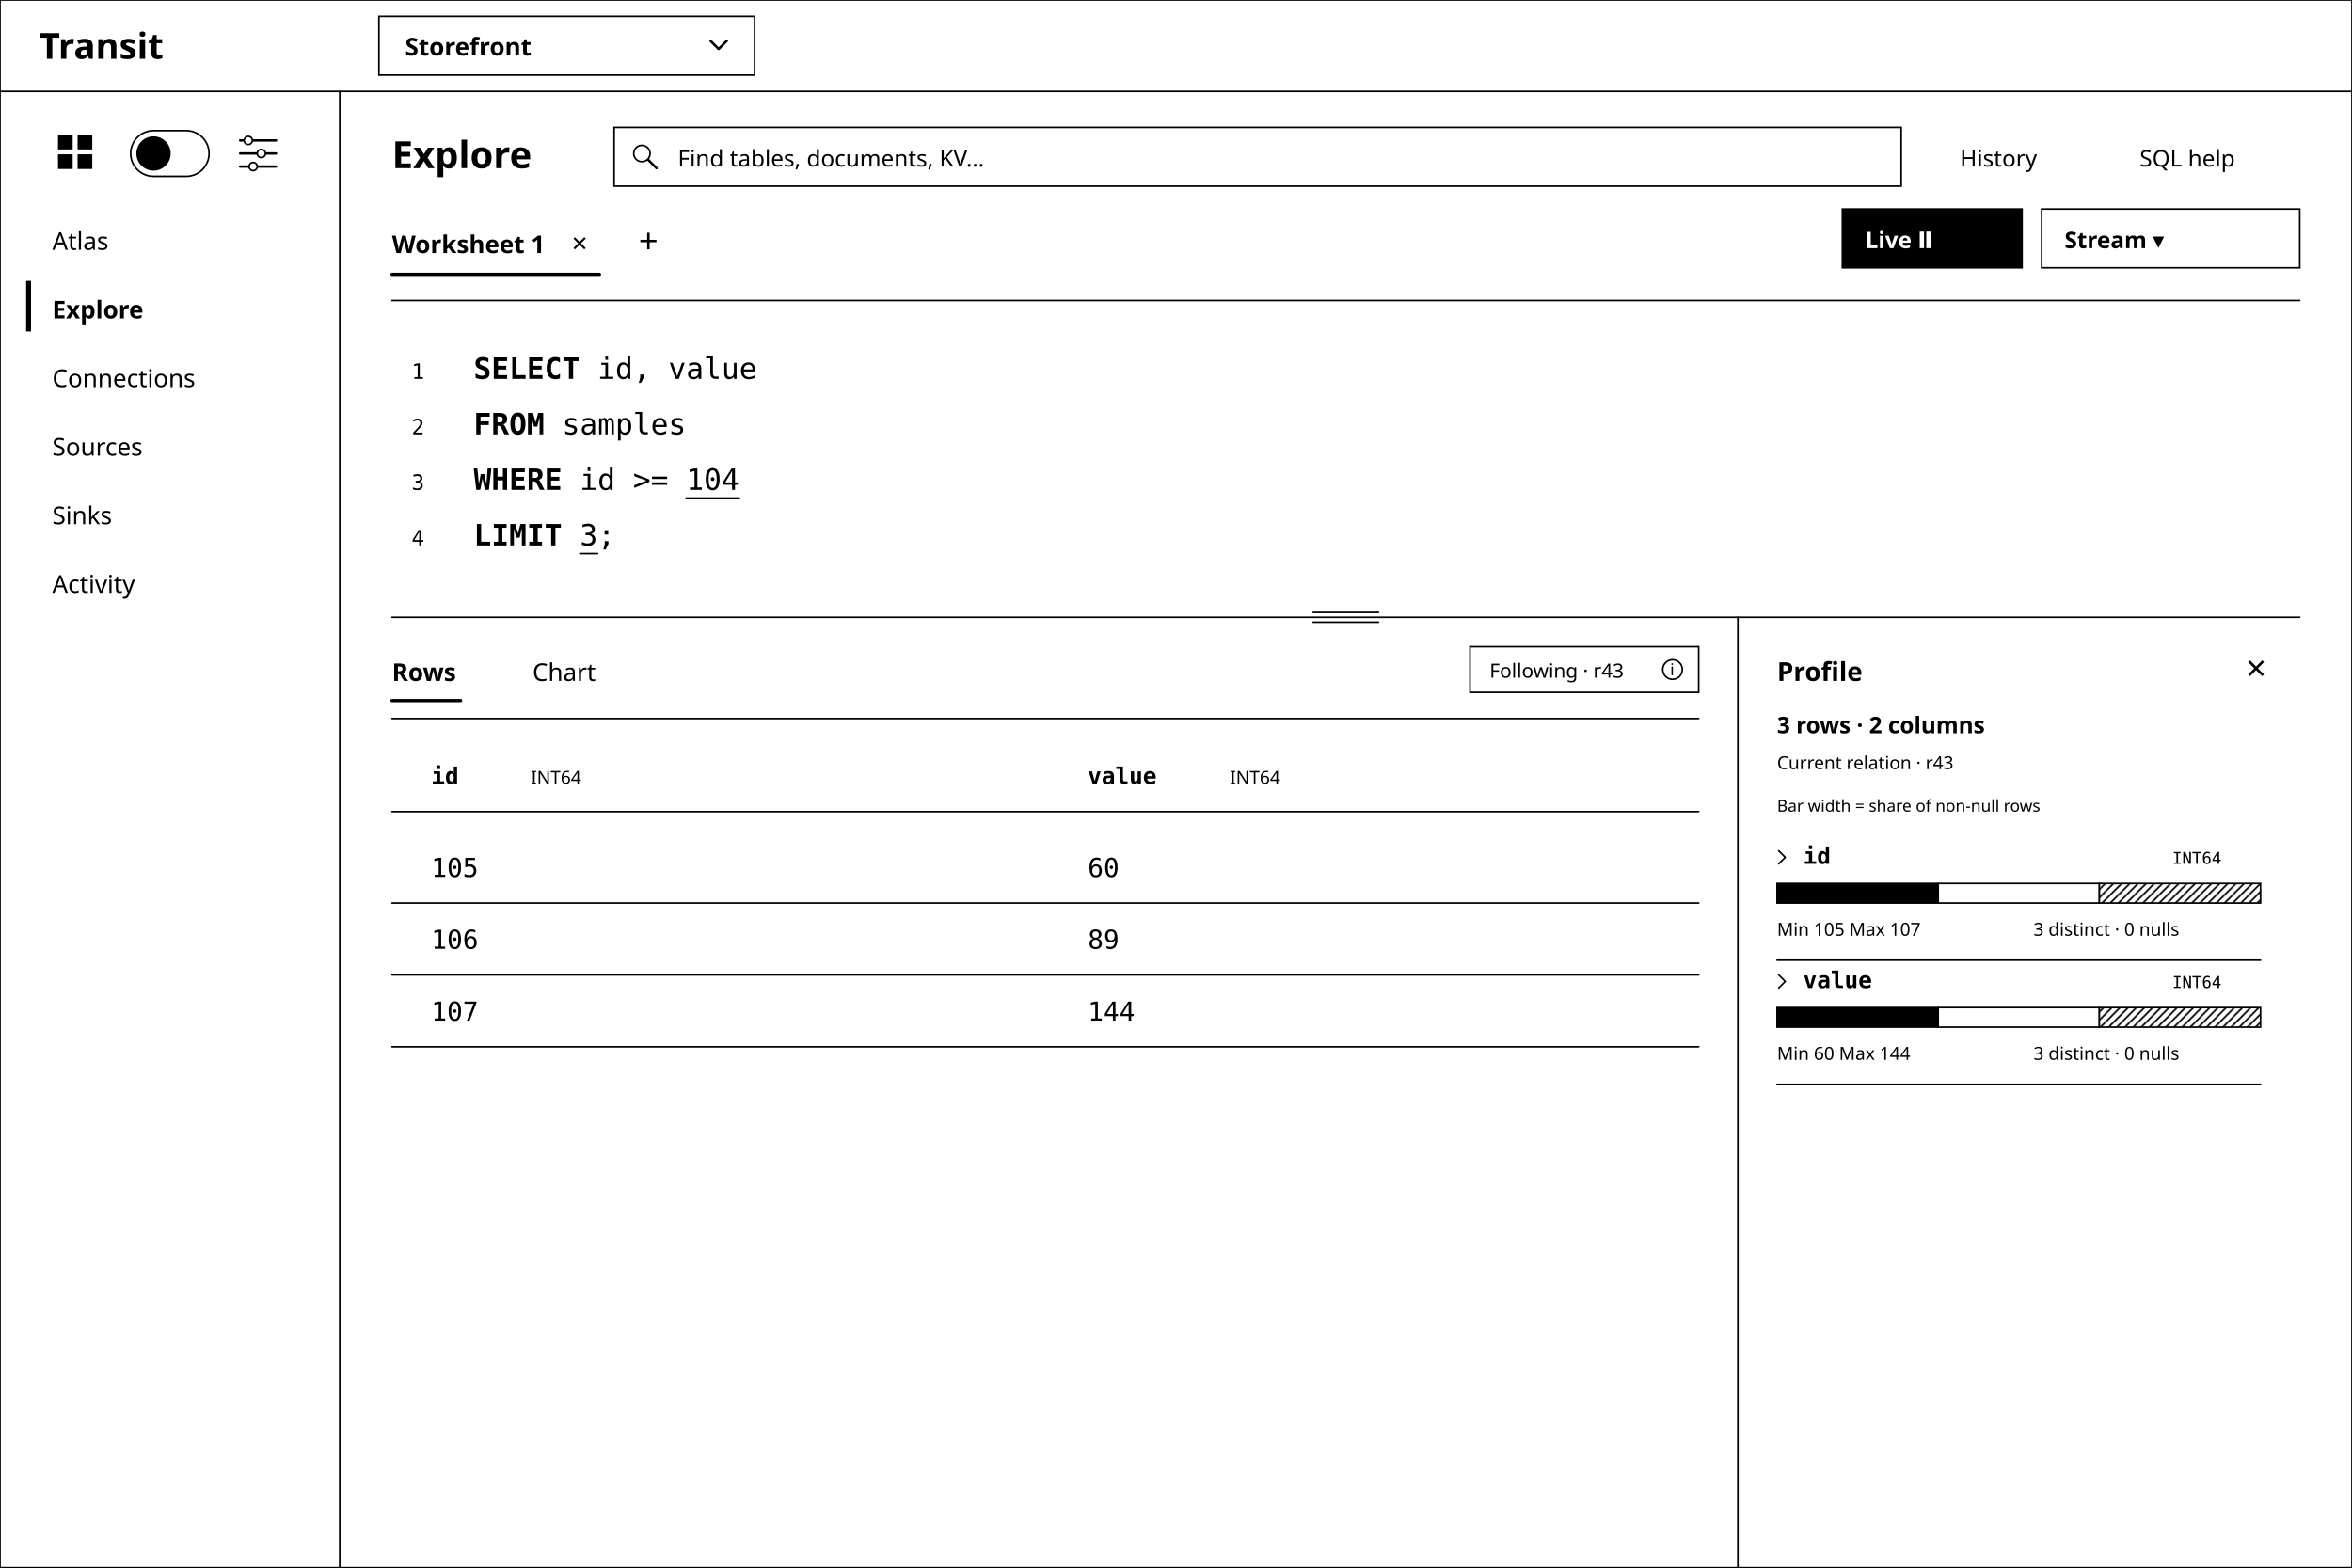
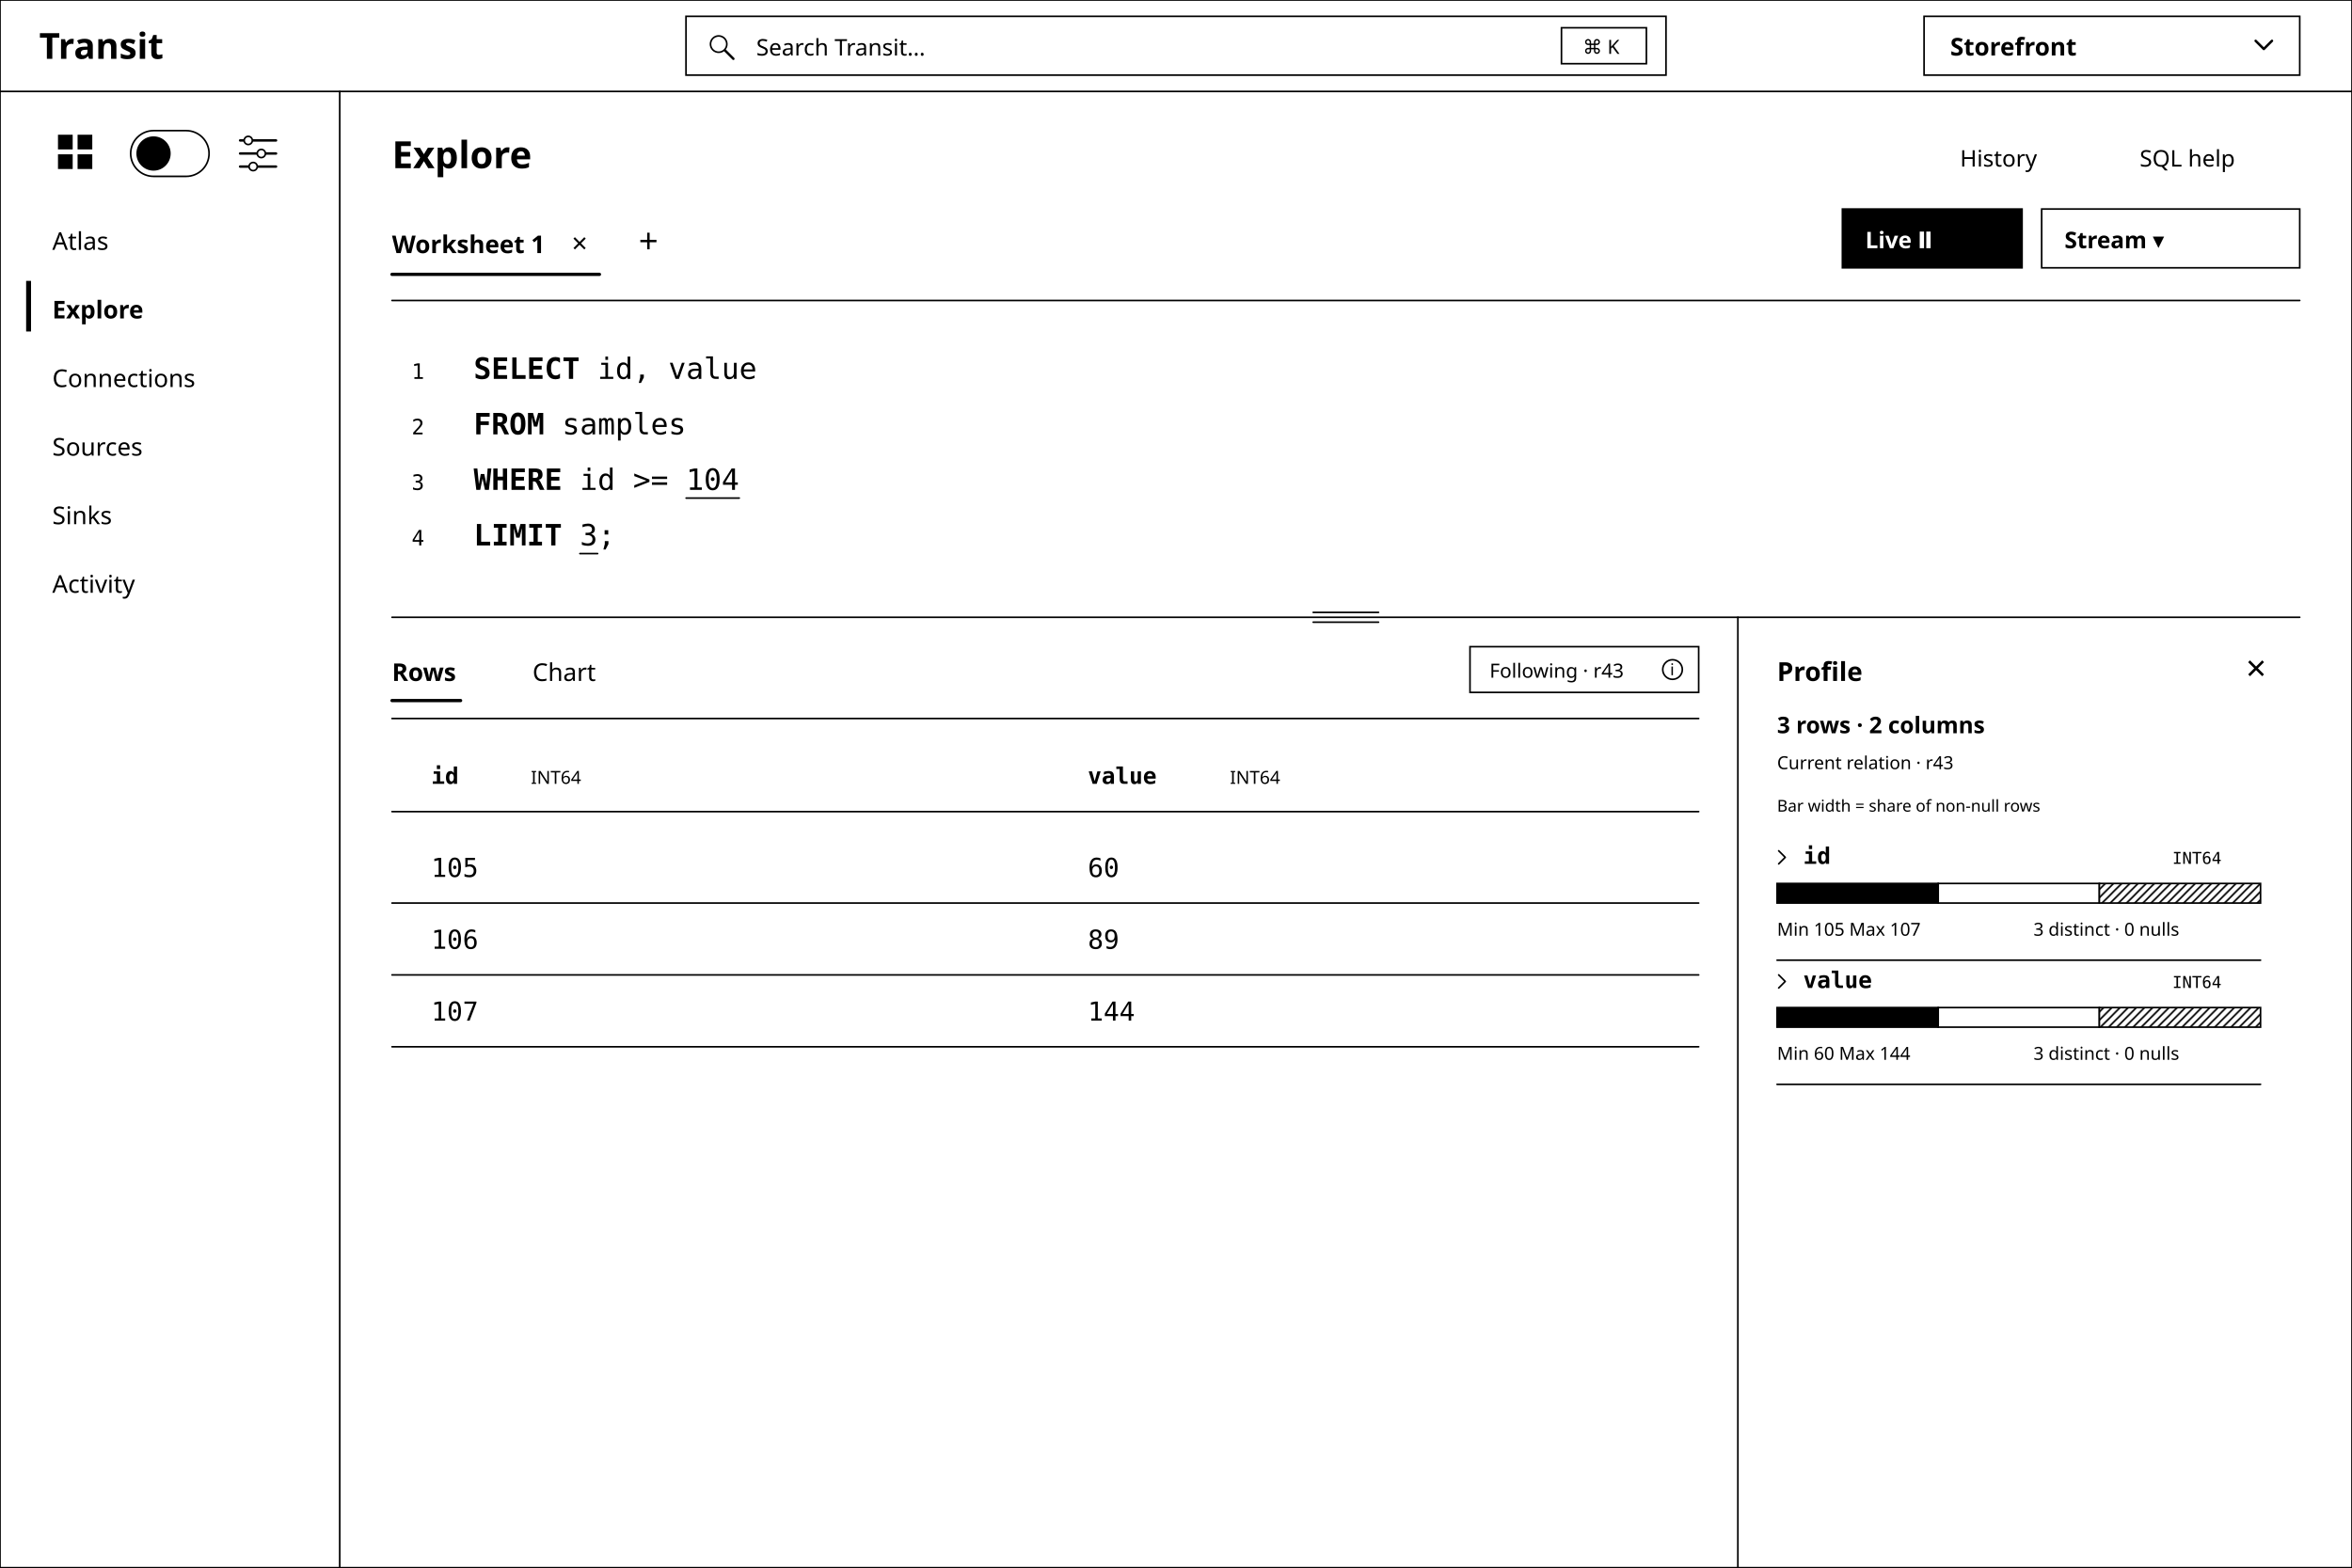
<svg xmlns="http://www.w3.org/2000/svg" width="1440" height="960" viewBox="0 0 1440 960" role="img" aria-labelledby="title desc">
  <rect x="0" y="0" width="1440" height="960" rx="0" fill="white" stroke="black" />
  <text x="24" y="36" font-family="sans-serif" font-size="22" font-weight="700" fill="black">Transit</text>
-   <rect x="232" y="10" width="230" height="36" rx="0" fill="white" stroke="black" />
-   <text x="248" y="34" font-family="sans-serif" font-size="15" font-weight="700" fill="black">Storefront</text>
-   <path d="M435 25 l5 5 l5 -5" fill="none" stroke="black" stroke-width="1.5" stroke-linecap="round" stroke-linejoin="round" />
+   <g role="img" aria-label="Search Transit. Command K or Control K opens context-aware power search.">
+     <rect x="420" y="10" width="600" height="36" rx="0" fill="white" stroke="black" />
+     <circle cx="440" cy="27" r="5" fill="white" stroke="black" />
+     <path d="M444 31 l5 5" fill="none" stroke="black" stroke-width="1.5" stroke-linecap="round" stroke-linejoin="round" />
+     <text x="463" y="34" font-family="sans-serif" font-size="14" font-weight="400" fill="black">Search Transit…</text>
+     <rect x="956" y="17" width="52" height="22" rx="0" fill="white" stroke="black" />
+     <text x="969" y="33" font-family="sans-serif" font-size="12" font-weight="400" fill="black">⌘ K</text>
+   </g>
+   <rect x="1178" y="10" width="230" height="36" rx="0" fill="white" stroke="black" />
+   <text x="1194" y="34" font-family="sans-serif" font-size="15" font-weight="700" fill="black">Storefront</text>
+   <path d="M1381 25 l5 5 l5 -5" fill="none" stroke="black" stroke-width="1.5" stroke-linecap="round" stroke-linejoin="round" />
  <path d="M0 56 H1440" fill="none" stroke="black" stroke-width="1" stroke-linecap="round" stroke-linejoin="round" />
  <path d="M208 56 L208 960" fill="none" stroke="black" stroke-width="1" stroke-linecap="round" stroke-linejoin="round" />
  <g role="img" aria-label="Area: Workspace. Workspace left; Operations right.">
    <rect x="36" y="83" width="8" height="8" rx="0" fill="black" stroke="black" />
    <rect x="36" y="95" width="8" height="8" rx="0" fill="black" stroke="black" />
    <rect x="48" y="83" width="8" height="8" rx="0" fill="black" stroke="black" />
    <rect x="48" y="95" width="8" height="8" rx="0" fill="black" stroke="black" />
    <rect x="80" y="80" width="48" height="28" rx="14" fill="white" stroke="black" />
    <circle cx="94" cy="94" r="10" fill="black" stroke="black" />
    <path d="M147 86 H169" fill="none" stroke="black" stroke-width="1.5" stroke-linecap="round" stroke-linejoin="round" />
    <circle cx="152" cy="86" r="2.5" fill="white" stroke="black" />
    <path d="M147 94 H169" fill="none" stroke="black" stroke-width="1.5" stroke-linecap="round" stroke-linejoin="round" />
    <circle cx="160" cy="94" r="2.5" fill="white" stroke="black" />
    <path d="M147 102 H169" fill="none" stroke="black" stroke-width="1.5" stroke-linecap="round" stroke-linejoin="round" />
    <circle cx="155" cy="102" r="2.5" fill="white" stroke="black" />
  </g>
  <text xml:space="preserve" x="32" y="153" font-family="sans-serif" font-size="15" font-weight="400" fill="black">Atlas</text>
  <rect x="16" y="172" width="3" height="31" rx="0" fill="black" stroke="none" />
  <text xml:space="preserve" x="32" y="195" font-family="sans-serif" font-size="15" font-weight="700" fill="black">Explore</text>
  <text xml:space="preserve" x="32" y="237" font-family="sans-serif" font-size="15" font-weight="400" fill="black">Connections</text>
  <text xml:space="preserve" x="32" y="279" font-family="sans-serif" font-size="15" font-weight="400" fill="black">Sources</text>
  <text xml:space="preserve" x="32" y="321" font-family="sans-serif" font-size="15" font-weight="400" fill="black">Sinks</text>
  <text xml:space="preserve" x="32" y="363" font-family="sans-serif" font-size="15" font-weight="400" fill="black">Activity</text>
  <text xml:space="preserve" x="240" y="103" font-family="sans-serif" font-size="23" font-weight="700" fill="black">Explore</text>
-   <g role="img" aria-label="Find resources: search field">
-     <rect x="376" y="78" width="788" height="36" rx="0" fill="white" stroke="black" />
-     <circle cx="393" cy="94" r="5" fill="white" stroke="black" />
-     <path d="M397 98 L402 103" fill="none" stroke="black" stroke-width="1.5" stroke-linecap="round" stroke-linejoin="round" />
-     <text x="415" y="102" font-family="sans-serif" font-size="14" font-weight="400" fill="black">Find tables, documents, KV…</text>
-   </g>
  <text xml:space="preserve" x="1200" y="102" font-family="sans-serif" font-size="14" font-weight="400" fill="black">History</text>
  <text xml:space="preserve" x="1310" y="102" font-family="sans-serif" font-size="14" font-weight="400" fill="black">SQL help</text>
  <text xml:space="preserve" x="240" y="155" font-family="sans-serif" font-size="15" font-weight="700" fill="black">Worksheet 1</text>
  <text xml:space="preserve" x="350" y="155" font-family="sans-serif" font-size="17" font-weight="400" fill="black">×</text>
  <text xml:space="preserve" x="391" y="155" font-family="sans-serif" font-size="21" font-weight="400" fill="black">+</text>
  <path d="M240 168 H367" fill="none" stroke="black" stroke-width="2" stroke-linecap="round" stroke-linejoin="round" />
  <rect x="1128" y="128" width="110" height="36" rx="0" fill="black" stroke="black" />
  <text x="1142" y="152" font-family="sans-serif" font-size="14" font-weight="700" fill="white">Live  Ⅱ</text>
  <rect x="1250" y="128" width="158" height="36" rx="0" fill="white" stroke="black" />
  <text x="1264" y="152" font-family="sans-serif" font-size="14" font-weight="700" fill="black">Stream  ▾</text>
  <path d="M240 184 H1408" fill="none" stroke="black" stroke-width="1" stroke-linecap="round" stroke-linejoin="round" />
  <text xml:space="preserve" x="252" y="232" font-family="monospace" font-size="13" font-weight="400" fill="black">1</text>
  <text xml:space="preserve" x="290" y="232" font-family="monospace" font-size="18" font-weight="700" fill="black">SELECT</text>
  <text xml:space="preserve" x="355.04" y="232" font-family="monospace" font-size="18" font-weight="400" fill="black"> id, value</text>
  <text xml:space="preserve" x="252" y="266" font-family="monospace" font-size="13" font-weight="400" fill="black">2</text>
  <text xml:space="preserve" x="290" y="266" font-family="monospace" font-size="18" font-weight="700" fill="black">FROM</text>
  <text xml:space="preserve" x="333.36" y="266" font-family="monospace" font-size="18" font-weight="400" fill="black"> samples</text>
  <text xml:space="preserve" x="252" y="300" font-family="monospace" font-size="13" font-weight="400" fill="black">3</text>
  <text xml:space="preserve" x="290" y="300" font-family="monospace" font-size="18" font-weight="700" fill="black">WHERE</text>
  <text xml:space="preserve" x="344.2" y="300" font-family="monospace" font-size="18" font-weight="400" fill="black"> id &gt;= </text>
  <text xml:space="preserve" x="420.08" y="300" font-family="monospace" font-size="18" font-weight="400" fill="black">104</text>
  <path d="M420.08 305 H452.6" fill="none" stroke="black" stroke-width="1" stroke-linecap="round" stroke-linejoin="round" />
  <text xml:space="preserve" x="252" y="334" font-family="monospace" font-size="13" font-weight="400" fill="black">4</text>
  <text xml:space="preserve" x="290" y="334" font-family="monospace" font-size="18" font-weight="700" fill="black">LIMIT</text>
  <text xml:space="preserve" x="344.2" y="334" font-family="monospace" font-size="18" font-weight="400" fill="black"> </text>
  <text xml:space="preserve" x="355.04" y="334" font-family="monospace" font-size="18" font-weight="400" fill="black">3</text>
  <path d="M355.04 339 H365.88" fill="none" stroke="black" stroke-width="1" stroke-linecap="round" stroke-linejoin="round" />
  <text xml:space="preserve" x="365.88" y="334" font-family="monospace" font-size="18" font-weight="400" fill="black">;</text>
  <defs>
    <pattern id="stripe" patternUnits="userSpaceOnUse" width="5" height="5">
      <rect width="5" height="5" fill="white" />
      <path d="M-1 1 l2 -2 M0 5 l5 -5 M4 6 l2 -2" stroke="black" stroke-width="1" />
    </pattern>
  </defs>
  <path d="M240 378 H1408" fill="none" stroke="black" stroke-width="1" stroke-linecap="round" stroke-linejoin="round" />
  <path d="M804 375 H844" fill="none" stroke="black" stroke-width="1" stroke-linecap="round" stroke-linejoin="round" />
  <path d="M804 381 H844" fill="none" stroke="black" stroke-width="1" stroke-linecap="round" stroke-linejoin="round" />
  <text x="240" y="417" font-family="sans-serif" font-size="15" font-weight="700" fill="black">Rows</text>
  <text x="326" y="417" font-family="sans-serif" font-size="15" font-weight="400" fill="black">Chart</text>
  <path d="M240 429 H282" fill="none" stroke="black" stroke-width="2" stroke-linecap="round" stroke-linejoin="round" />
  <g role="img" aria-label="Following · r43 — Query info">
    <rect x="900" y="396" width="140" height="28" rx="0" fill="white" stroke="black" />
    <text x="912" y="415" font-family="sans-serif" font-size="12" font-weight="400" fill="black">Following · r43</text>
    <circle cx="1024" cy="410" r="6" fill="white" stroke="black" />
    <text x="1022.5" y="413.5" font-family="sans-serif" font-size="10" font-weight="400" fill="black">i</text>
  </g>
  <path d="M240 440 H1040" fill="none" stroke="black" stroke-width="1" stroke-linecap="round" stroke-linejoin="round" />
  <text x="264" y="480" font-family="monospace" font-size="14" font-weight="700" fill="black">id</text>
  <text x="325" y="480" font-family="sans-serif" font-size="11" font-weight="400" fill="black">INT64</text>
  <text x="666" y="480" font-family="monospace" font-size="14" font-weight="700" fill="black">value</text>
  <text x="753" y="480" font-family="sans-serif" font-size="11" font-weight="400" fill="black">INT64</text>
  <path d="M240 497 H1040" fill="none" stroke="black" stroke-width="1" stroke-linecap="round" stroke-linejoin="round" />
  <text x="264" y="537" font-family="monospace" font-size="16" font-weight="400" fill="black">105</text>
  <text x="666" y="537" font-family="monospace" font-size="16" font-weight="400" fill="black">60</text>
  <path d="M240 553 H1040" fill="none" stroke="black" stroke-width="1" stroke-linecap="round" stroke-linejoin="round" />
  <text x="264" y="581" font-family="monospace" font-size="16" font-weight="400" fill="black">106</text>
  <text x="666" y="581" font-family="monospace" font-size="16" font-weight="400" fill="black">89</text>
  <path d="M240 597 H1040" fill="none" stroke="black" stroke-width="1" stroke-linecap="round" stroke-linejoin="round" />
  <text x="264" y="625" font-family="monospace" font-size="16" font-weight="400" fill="black">107</text>
  <text x="666" y="625" font-family="monospace" font-size="16" font-weight="400" fill="black">144</text>
  <path d="M240 641 H1040" fill="none" stroke="black" stroke-width="1" stroke-linecap="round" stroke-linejoin="round" />
  <path d="M1064 378 L1064 960" fill="none" stroke="black" stroke-width="1" stroke-linecap="round" stroke-linejoin="round" />
  <text x="1088" y="417" font-family="sans-serif" font-size="16" font-weight="700" fill="black">Profile</text>
  <g role="img" aria-label="Close Profile panel">
    <text x="1375" y="417" font-family="sans-serif" font-size="22" font-weight="400" fill="black">×</text>
  </g>
  <text x="1088" y="449" font-family="sans-serif" font-size="14" font-weight="700" fill="black">3 rows · 2 columns</text>
  <text x="1088" y="471" font-family="sans-serif" font-size="11" font-weight="400" fill="black">Current relation · r43</text>
  <text x="1088" y="497" font-family="sans-serif" font-size="10" font-weight="400" fill="black">Bar width = share of non-null rows</text>
  <g role="img" aria-label="id: 3 distinct non-null values; 0 nulls. Bar widths show shares of 3 non-null rows: 105: 1; 106: 1; 107: 1">
    <path d="M1089 521 l4 4 l-4 4" fill="none" stroke="black" stroke-width="1" stroke-linecap="round" stroke-linejoin="round" />
    <text x="1104" y="529" font-family="monospace" font-size="14" font-weight="700" fill="black">id</text>
    <text x="1330" y="529" font-family="monospace" font-size="10" font-weight="400" fill="black">INT64</text>
    <g>
      <rect x="1088" y="541" width="98.667" height="12" rx="0" fill="black" stroke="black" />
    </g>
    <g>
      <rect x="1186.667" y="541" width="98.667" height="12" rx="0" fill="white" stroke="black" />
    </g>
    <g>
      <rect x="1285.333" y="541" width="98.667" height="12" rx="0" fill="url(#stripe)" stroke="black" />
    </g>
    <text x="1088" y="573" font-family="sans-serif" font-size="11" font-weight="400" fill="black">Min 105   Max 107</text>
    <text x="1245" y="573" font-family="sans-serif" font-size="11" font-weight="400" fill="black">3 distinct · 0 nulls</text>
    <path d="M1088 588 H1384" fill="none" stroke="black" stroke-width="1" stroke-linecap="round" stroke-linejoin="round" />
  </g>
  <g role="img" aria-label="value: 3 distinct non-null values; 0 nulls. Bar widths show shares of 3 non-null rows: 60–88: 1; 89–117: 1; 118–146: 1">
    <path d="M1089 597 l4 4 l-4 4" fill="none" stroke="black" stroke-width="1" stroke-linecap="round" stroke-linejoin="round" />
    <text x="1104" y="605" font-family="monospace" font-size="14" font-weight="700" fill="black">value</text>
    <text x="1330" y="605" font-family="monospace" font-size="10" font-weight="400" fill="black">INT64</text>
    <g>
      <rect x="1088" y="617" width="98.667" height="12" rx="0" fill="black" stroke="black" />
    </g>
    <g>
      <rect x="1186.667" y="617" width="98.667" height="12" rx="0" fill="white" stroke="black" />
    </g>
    <g>
      <rect x="1285.333" y="617" width="98.667" height="12" rx="0" fill="url(#stripe)" stroke="black" />
    </g>
    <text x="1088" y="649" font-family="sans-serif" font-size="11" font-weight="400" fill="black">Min 60   Max 144</text>
    <text x="1245" y="649" font-family="sans-serif" font-size="11" font-weight="400" fill="black">3 distinct · 0 nulls</text>
    <path d="M1088 664 H1384" fill="none" stroke="black" stroke-width="1" stroke-linecap="round" stroke-linejoin="round" />
  </g>
</svg>
